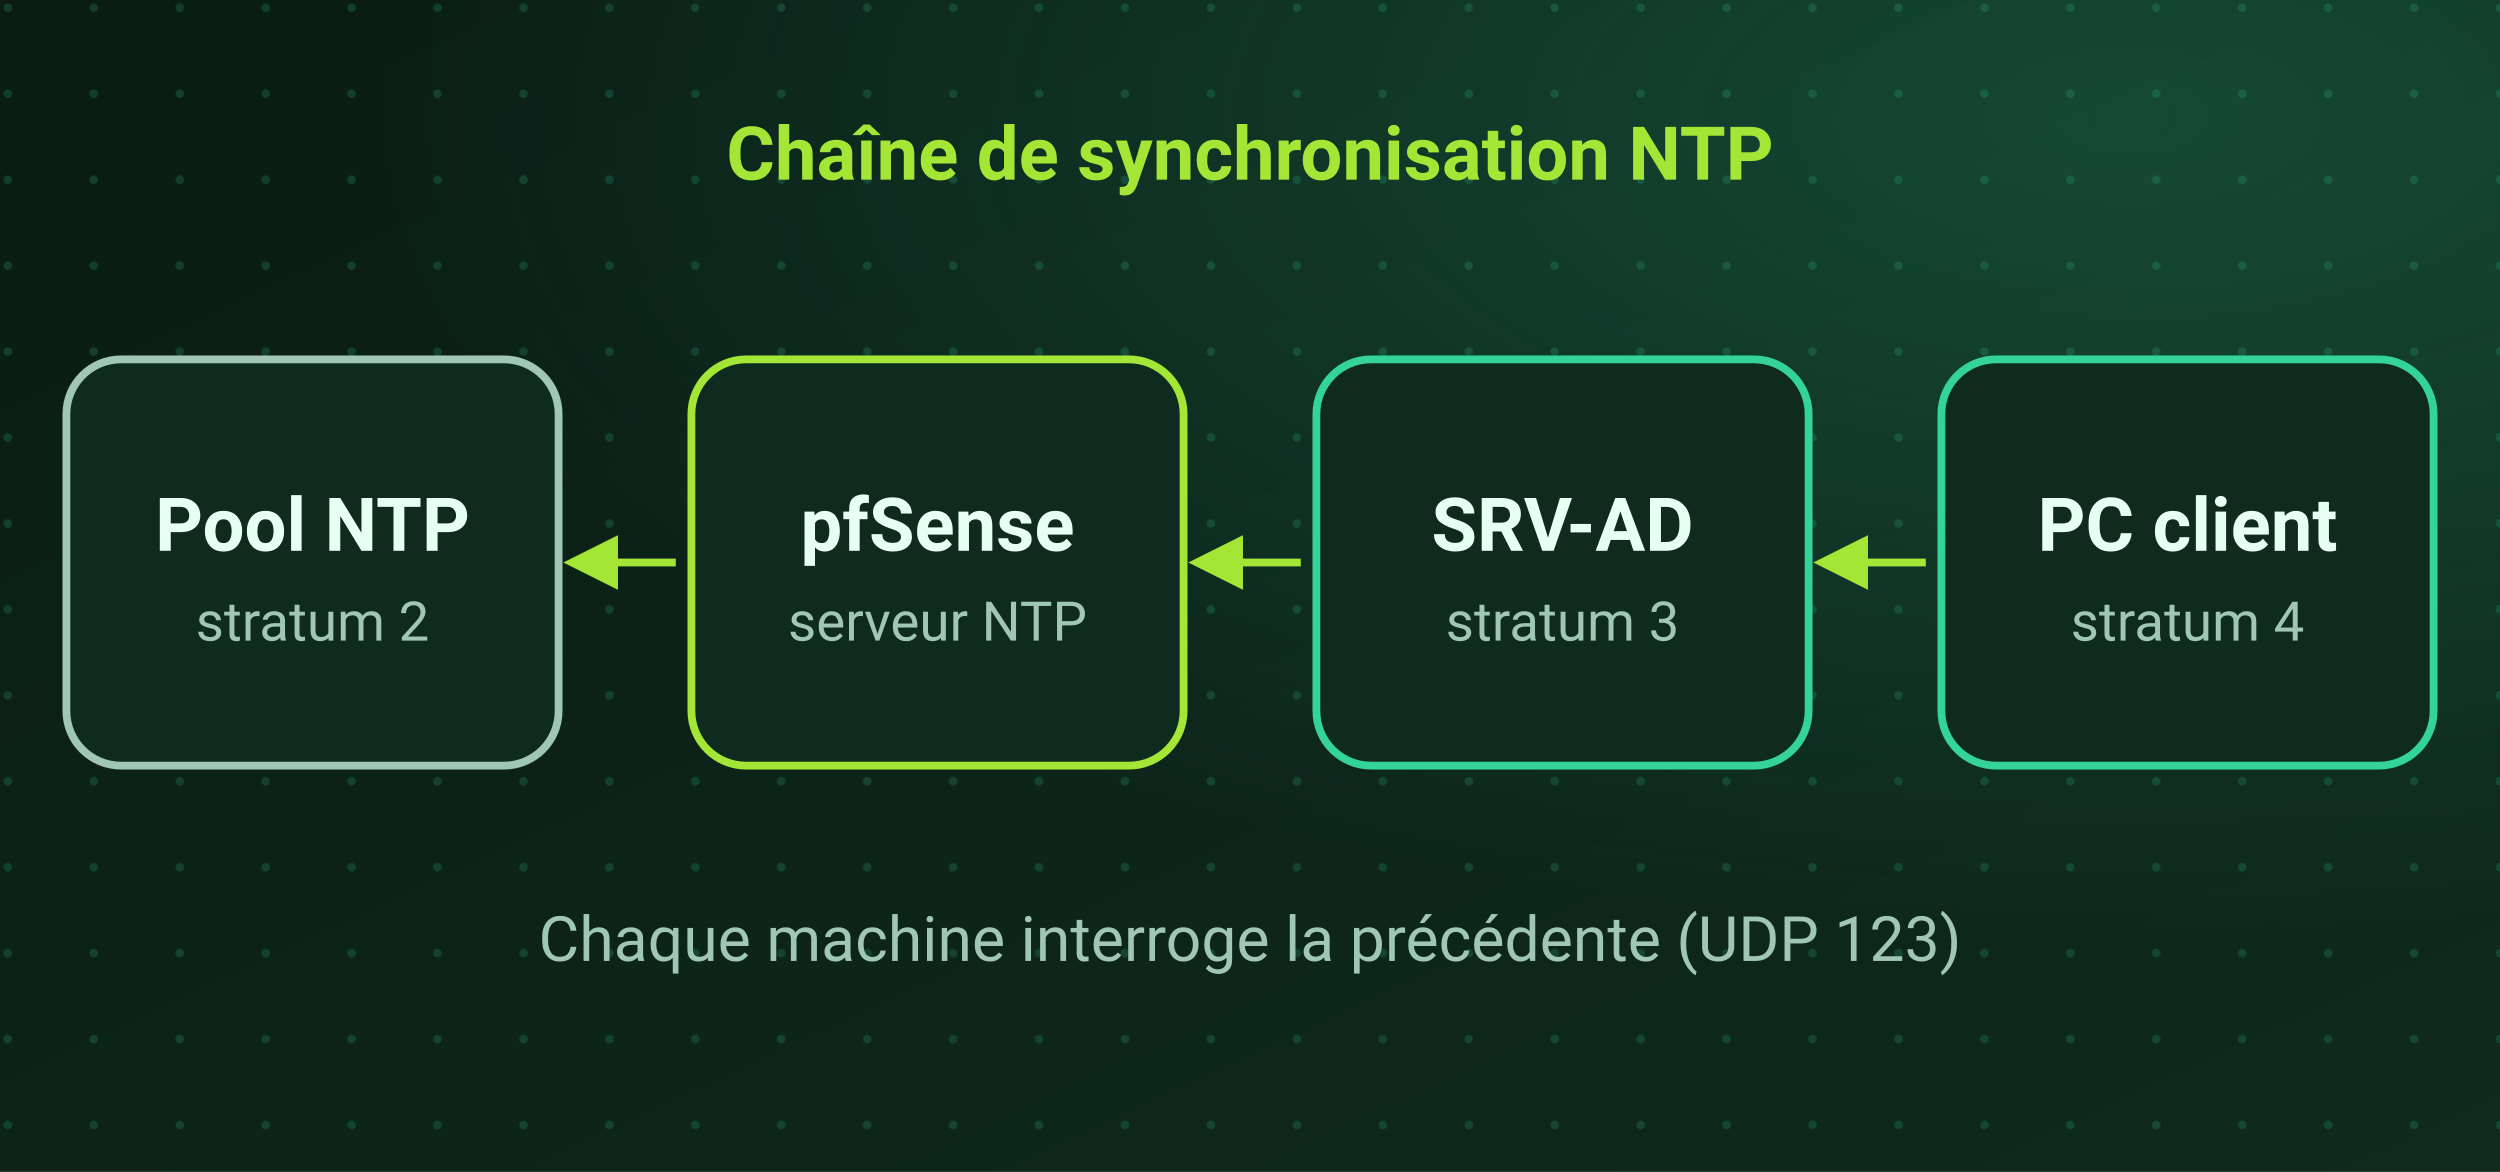
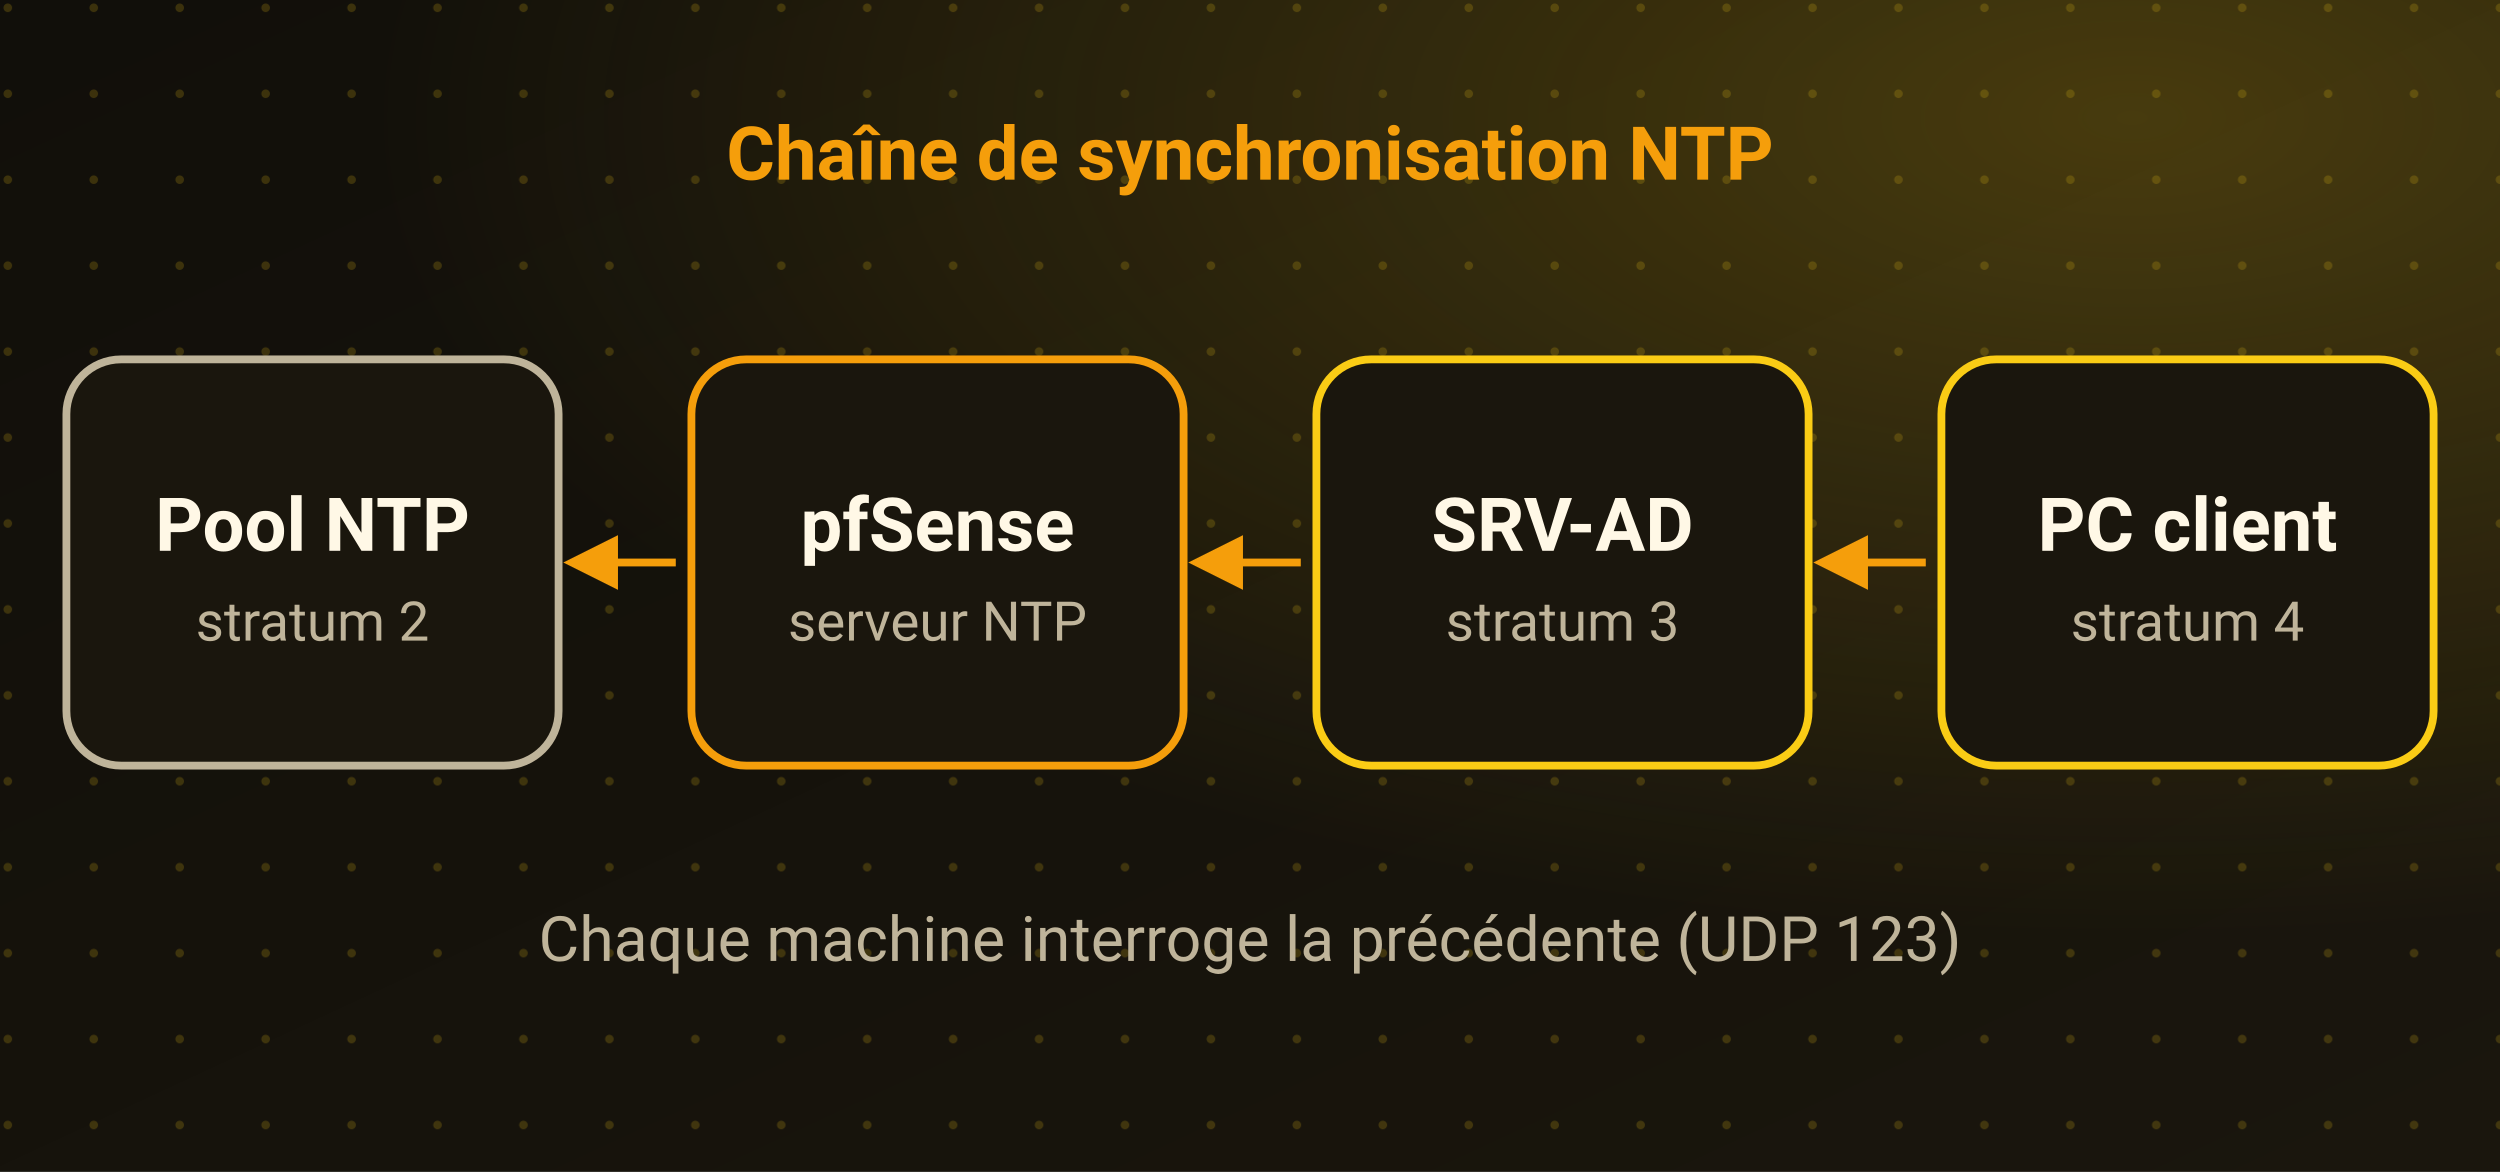
<svg xmlns="http://www.w3.org/2000/svg" viewBox="0 0 640 300" font-family="system-ui, -apple-system, 'Segoe UI', Roboto, sans-serif">
  <defs>
    <linearGradient id="bg" x1="0" y1="0" x2="1" y2="1">
-       <stop offset="0" stop-color="#0a1c14" />
-       <stop offset="1" stop-color="#0f2a1e" />
+       <stop offset="0" stop-color="#110f0a" />
+       <stop offset="1" stop-color="#1a160d" />
    </linearGradient>
    <pattern id="dots" width="22" height="22" patternUnits="userSpaceOnUse">
-       <circle cx="2" cy="2" r="1.1" fill="#34d399" opacity=".18" />
+       <circle cx="2" cy="2" r="1.1" fill="#facc15" opacity=".18" />
    </pattern>
    <radialGradient id="glow" cx=".85" cy=".1" r=".7">
-       <stop offset="0" stop-color="#34d399" stop-opacity=".22" />
-       <stop offset="1" stop-color="#34d399" stop-opacity="0" />
+       <stop offset="0" stop-color="#facc15" stop-opacity=".22" />
+       <stop offset="1" stop-color="#facc15" stop-opacity="0" />
    </radialGradient>
    <marker id="ar" viewBox="0 0 10 10" refX="8" refY="5" markerWidth="7" markerHeight="7" orient="auto-start-reverse">
-       <path d="M0 0L10 5L0 10z" fill="#a3e635" />
+       <path d="M0 0L10 5L0 10z" fill="#f59e0b" />
    </marker>
  </defs>
  <rect width="640" height="300" fill="url(#bg)" />
  <rect width="640" height="300" fill="url(#dots)" />
  <rect width="640" height="300" fill="url(#glow)" />
-   <text x="320" y="46" text-anchor="middle" font-size="19" fill="#a3e635" font-weight="600">Chaîne de synchronisation NTP</text>
-   <rect x="17" y="92" width="126" height="104" rx="14" fill="#0f2a1e" stroke="#9fc7b3" stroke-width="2" />
-   <text x="80.0" y="141.0" text-anchor="middle" font-size="19" font-weight="700" fill="#e8fff4">Pool NTP</text>
-   <text x="80.0" y="164.0" text-anchor="middle" font-size="14" fill="#9fc7b3">stratum 2</text>
-   <rect x="177" y="92" width="126" height="104" rx="14" fill="#0f2a1e" stroke="#a3e635" stroke-width="2" />
-   <text x="240.0" y="141.0" text-anchor="middle" font-size="19" font-weight="700" fill="#e8fff4">pfSense</text>
-   <text x="240.0" y="164.0" text-anchor="middle" font-size="14" fill="#9fc7b3">serveur NTP</text>
-   <rect x="337" y="92" width="126" height="104" rx="14" fill="#0f2a1e" stroke="#34d399" stroke-width="2" />
-   <text x="400.0" y="141.0" text-anchor="middle" font-size="19" font-weight="700" fill="#e8fff4">SRV-AD</text>
-   <text x="400.0" y="164.0" text-anchor="middle" font-size="14" fill="#9fc7b3">stratum 3</text>
-   <rect x="497" y="92" width="126" height="104" rx="14" fill="#0f2a1e" stroke="#34d399" stroke-width="2" />
-   <text x="560.0" y="141.0" text-anchor="middle" font-size="19" font-weight="700" fill="#e8fff4">PC client</text>
-   <text x="560.0" y="164.0" text-anchor="middle" font-size="14" fill="#9fc7b3">stratum 4</text>
-   <line x1="173" y1="144" x2="147" y2="144" stroke="#a3e635" stroke-width="2" marker-end="url(#ar)" />
-   <line x1="333" y1="144" x2="307" y2="144" stroke="#a3e635" stroke-width="2" marker-end="url(#ar)" />
-   <line x1="493" y1="144" x2="467" y2="144" stroke="#a3e635" stroke-width="2" marker-end="url(#ar)" />
-   <text x="320" y="246" text-anchor="middle" font-size="16" fill="#9fc7b3" font-weight="400">Chaque machine interroge la précédente (UDP 123)</text>
+   <text x="320" y="46" text-anchor="middle" font-size="19" fill="#f59e0b" font-weight="600">Chaîne de synchronisation NTP</text>
+   <rect x="17" y="92" width="126" height="104" rx="14" fill="#1a160d" stroke="#bfb49a" stroke-width="2" />
+   <text x="80.0" y="141.0" text-anchor="middle" font-size="19" font-weight="700" fill="#fff8e6">Pool NTP</text>
+   <text x="80.0" y="164.0" text-anchor="middle" font-size="14" fill="#bfb49a">stratum 2</text>
+   <rect x="177" y="92" width="126" height="104" rx="14" fill="#1a160d" stroke="#f59e0b" stroke-width="2" />
+   <text x="240.0" y="141.0" text-anchor="middle" font-size="19" font-weight="700" fill="#fff8e6">pfSense</text>
+   <text x="240.0" y="164.0" text-anchor="middle" font-size="14" fill="#bfb49a">serveur NTP</text>
+   <rect x="337" y="92" width="126" height="104" rx="14" fill="#1a160d" stroke="#facc15" stroke-width="2" />
+   <text x="400.0" y="141.0" text-anchor="middle" font-size="19" font-weight="700" fill="#fff8e6">SRV-AD</text>
+   <text x="400.0" y="164.0" text-anchor="middle" font-size="14" fill="#bfb49a">stratum 3</text>
+   <rect x="497" y="92" width="126" height="104" rx="14" fill="#1a160d" stroke="#facc15" stroke-width="2" />
+   <text x="560.0" y="141.0" text-anchor="middle" font-size="19" font-weight="700" fill="#fff8e6">PC client</text>
+   <text x="560.0" y="164.0" text-anchor="middle" font-size="14" fill="#bfb49a">stratum 4</text>
+   <line x1="173" y1="144" x2="147" y2="144" stroke="#f59e0b" stroke-width="2" marker-end="url(#ar)" />
+   <line x1="333" y1="144" x2="307" y2="144" stroke="#f59e0b" stroke-width="2" marker-end="url(#ar)" />
+   <line x1="493" y1="144" x2="467" y2="144" stroke="#f59e0b" stroke-width="2" marker-end="url(#ar)" />
+   <text x="320" y="246" text-anchor="middle" font-size="16" fill="#bfb49a" font-weight="400">Chaque machine interroge la précédente (UDP 123)</text>
</svg>
